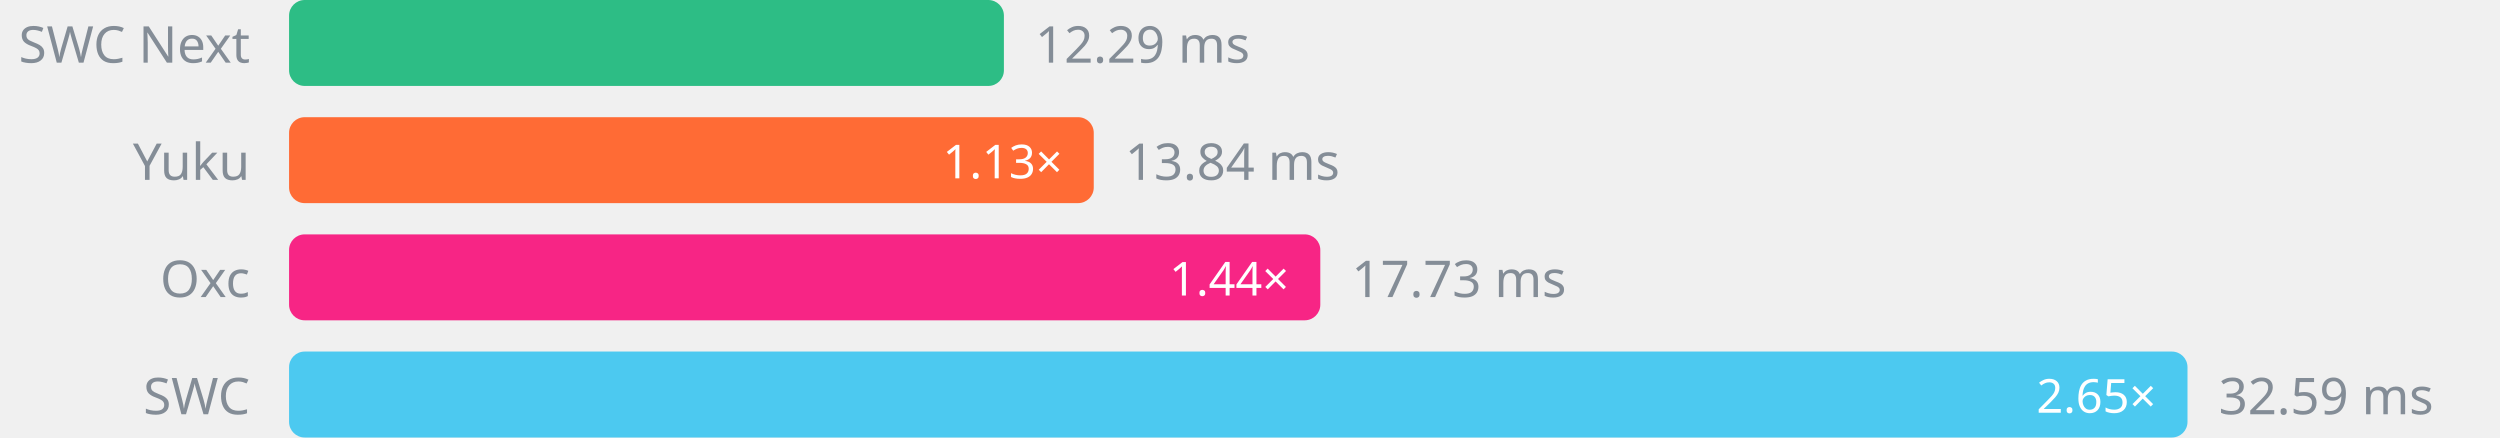
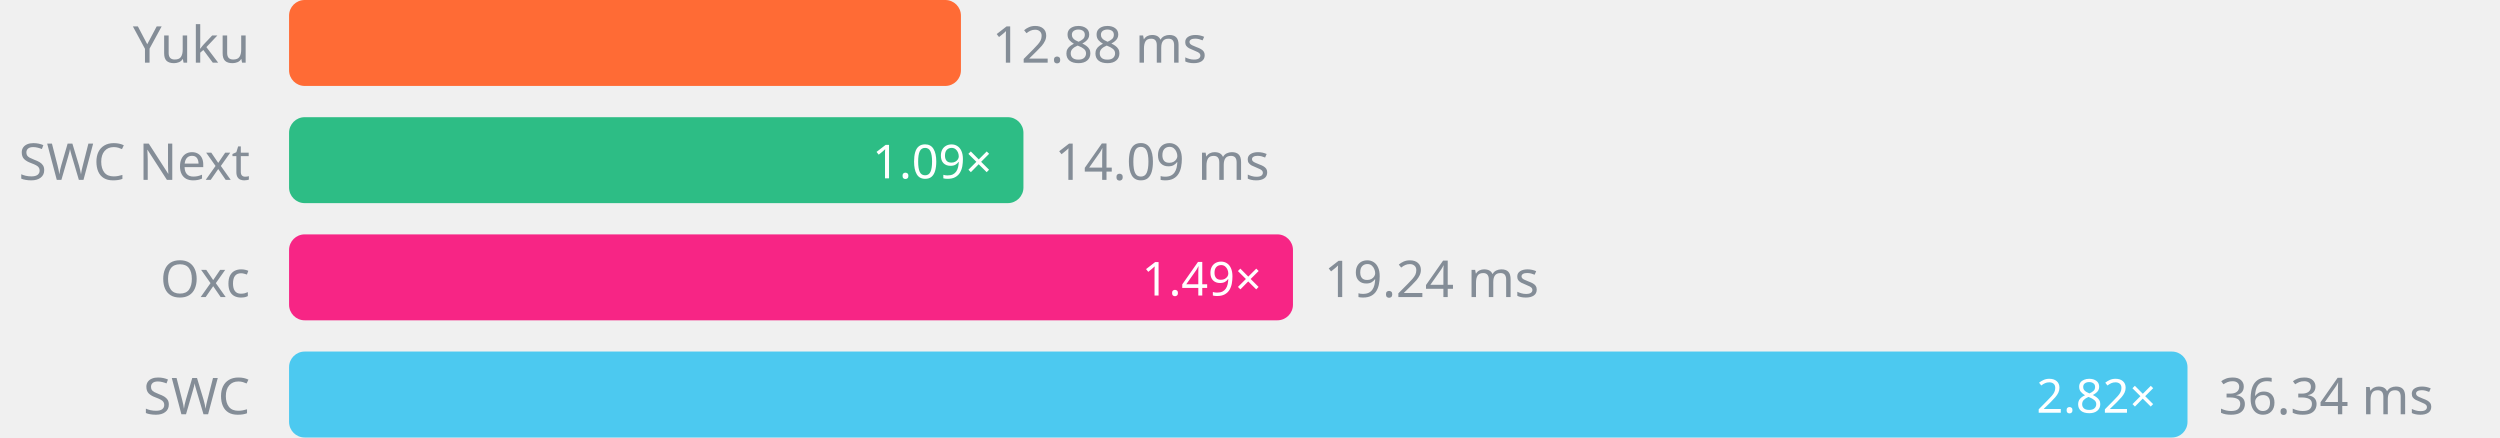
<svg xmlns="http://www.w3.org/2000/svg" width="640" height="112" viewBox="0 0 640 112">
  <style>
    text { font: 13px -apple-system, BlinkMacSystemFont, "Segoe UI", "Noto Sans", Helvetica, Arial, sans-serif; fill: #848d97; dominant-baseline: central; font-variant-numeric: tabular-nums }
    .ratio { font-size: 12px; fill: #fff }
  </style>
-   <text x="64" y="11" text-anchor="end">SWC Next</text>
-   <rect x="74" y="0" width="183" height="22" rx="4" fill="#2DBD85" />
-   <text x="265" y="11">12.29 ms</text>
-   <text x="64" y="41" text-anchor="end">Yuku</text>
-   <rect x="74" y="30" width="206" height="22" rx="4" fill="#FF6B35" />
-   <text x="288" y="41">13.84 ms</text>
-   <text class="ratio" x="272" y="41" text-anchor="end">1.13×</text>
+   <text x="64" y="11" text-anchor="end">Yuku</text>
+   <rect x="74" y="0" width="172" height="22" rx="4" fill="#FF6B35" />
+   <text x="254" y="11">12.88 ms</text>
+   <text x="64" y="41" text-anchor="end">SWC Next</text>
+   <rect x="74" y="30" width="188" height="22" rx="4" fill="#2DBD85" />
+   <text x="270" y="41">14.09 ms</text>
+   <text class="ratio" x="254" y="41" text-anchor="end">1.09×</text>
  <text x="64" y="71" text-anchor="end">Oxc</text>
-   <rect x="74" y="60" width="264" height="22" rx="4" fill="#F72585" />
-   <text x="346" y="71">17.73 ms</text>
-   <text class="ratio" x="330" y="71" text-anchor="end">1.44×</text>
+   <rect x="74" y="60" width="257" height="22" rx="4" fill="#F72585" />
+   <text x="339" y="71">19.24 ms</text>
+   <text class="ratio" x="323" y="71" text-anchor="end">1.49×</text>
  <text x="64" y="101" text-anchor="end">SWC</text>
  <rect x="74" y="90" width="486" height="22" rx="4" fill="#4CC9F0" />
-   <text x="568" y="101">32.59 ms</text>
-   <text class="ratio" x="552" y="101" text-anchor="end">2.65×</text>
+   <text x="568" y="101">36.34 ms</text>
+   <text class="ratio" x="552" y="101" text-anchor="end">2.82×</text>
</svg>
